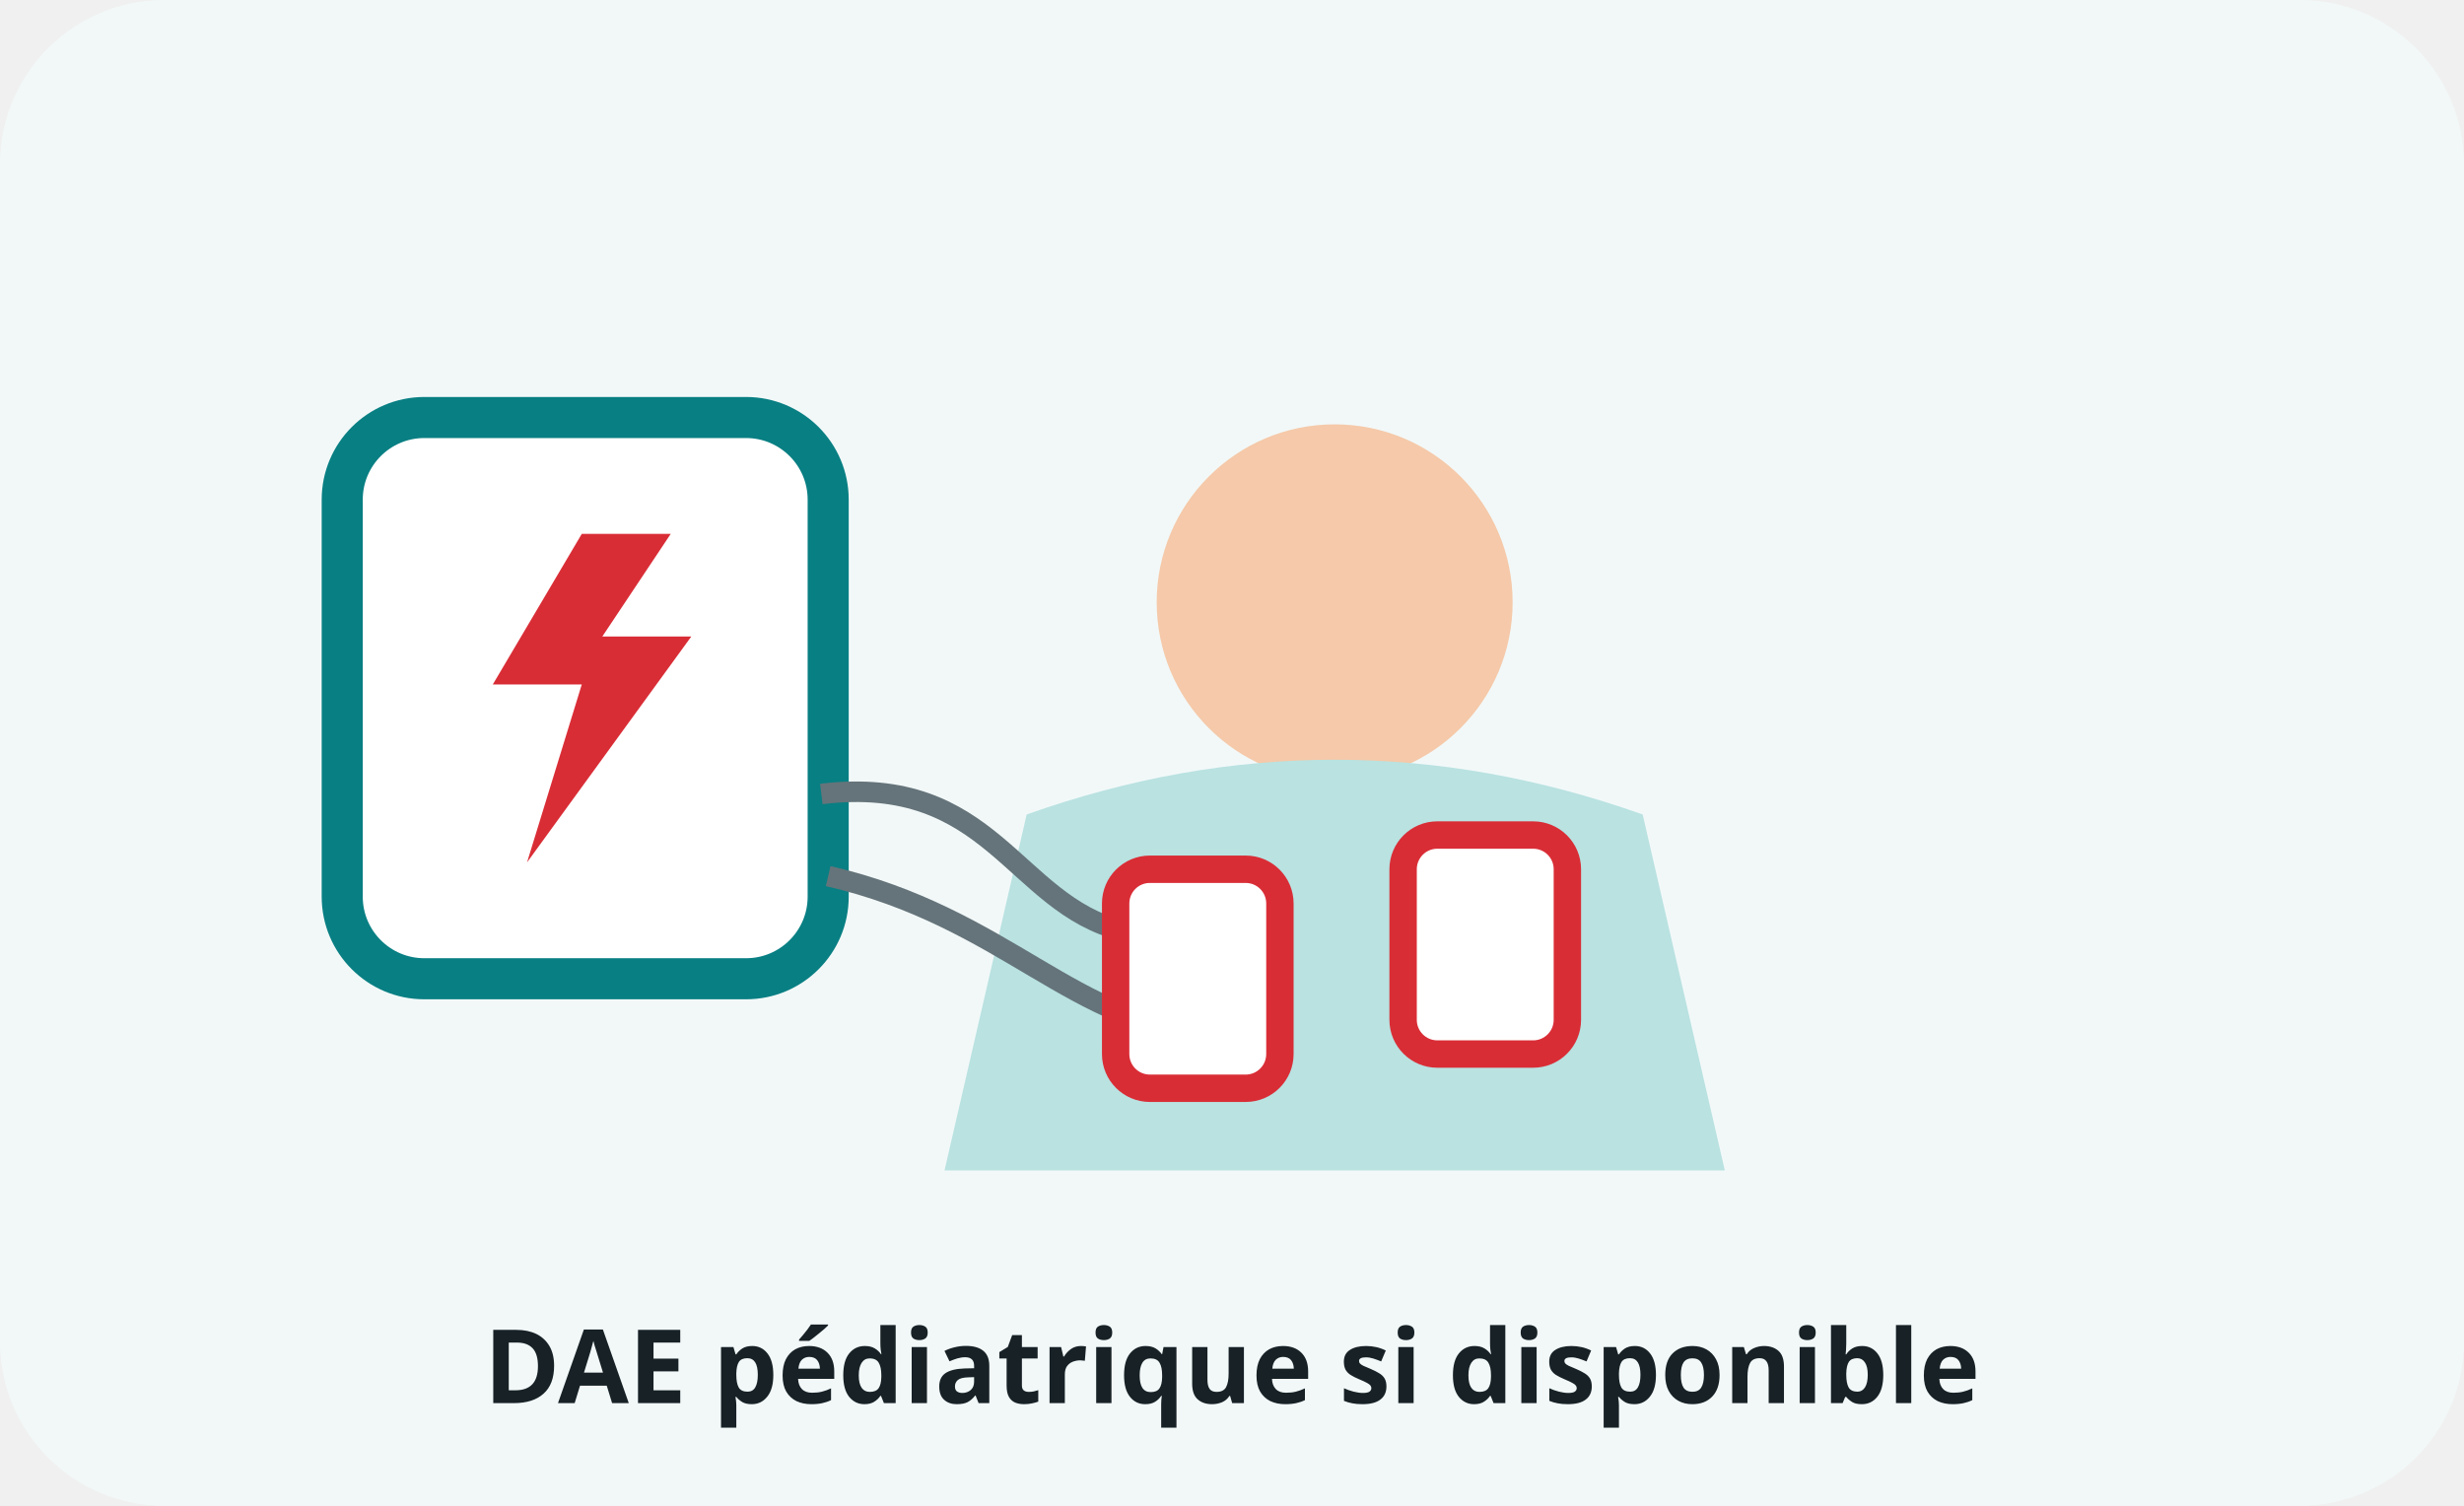
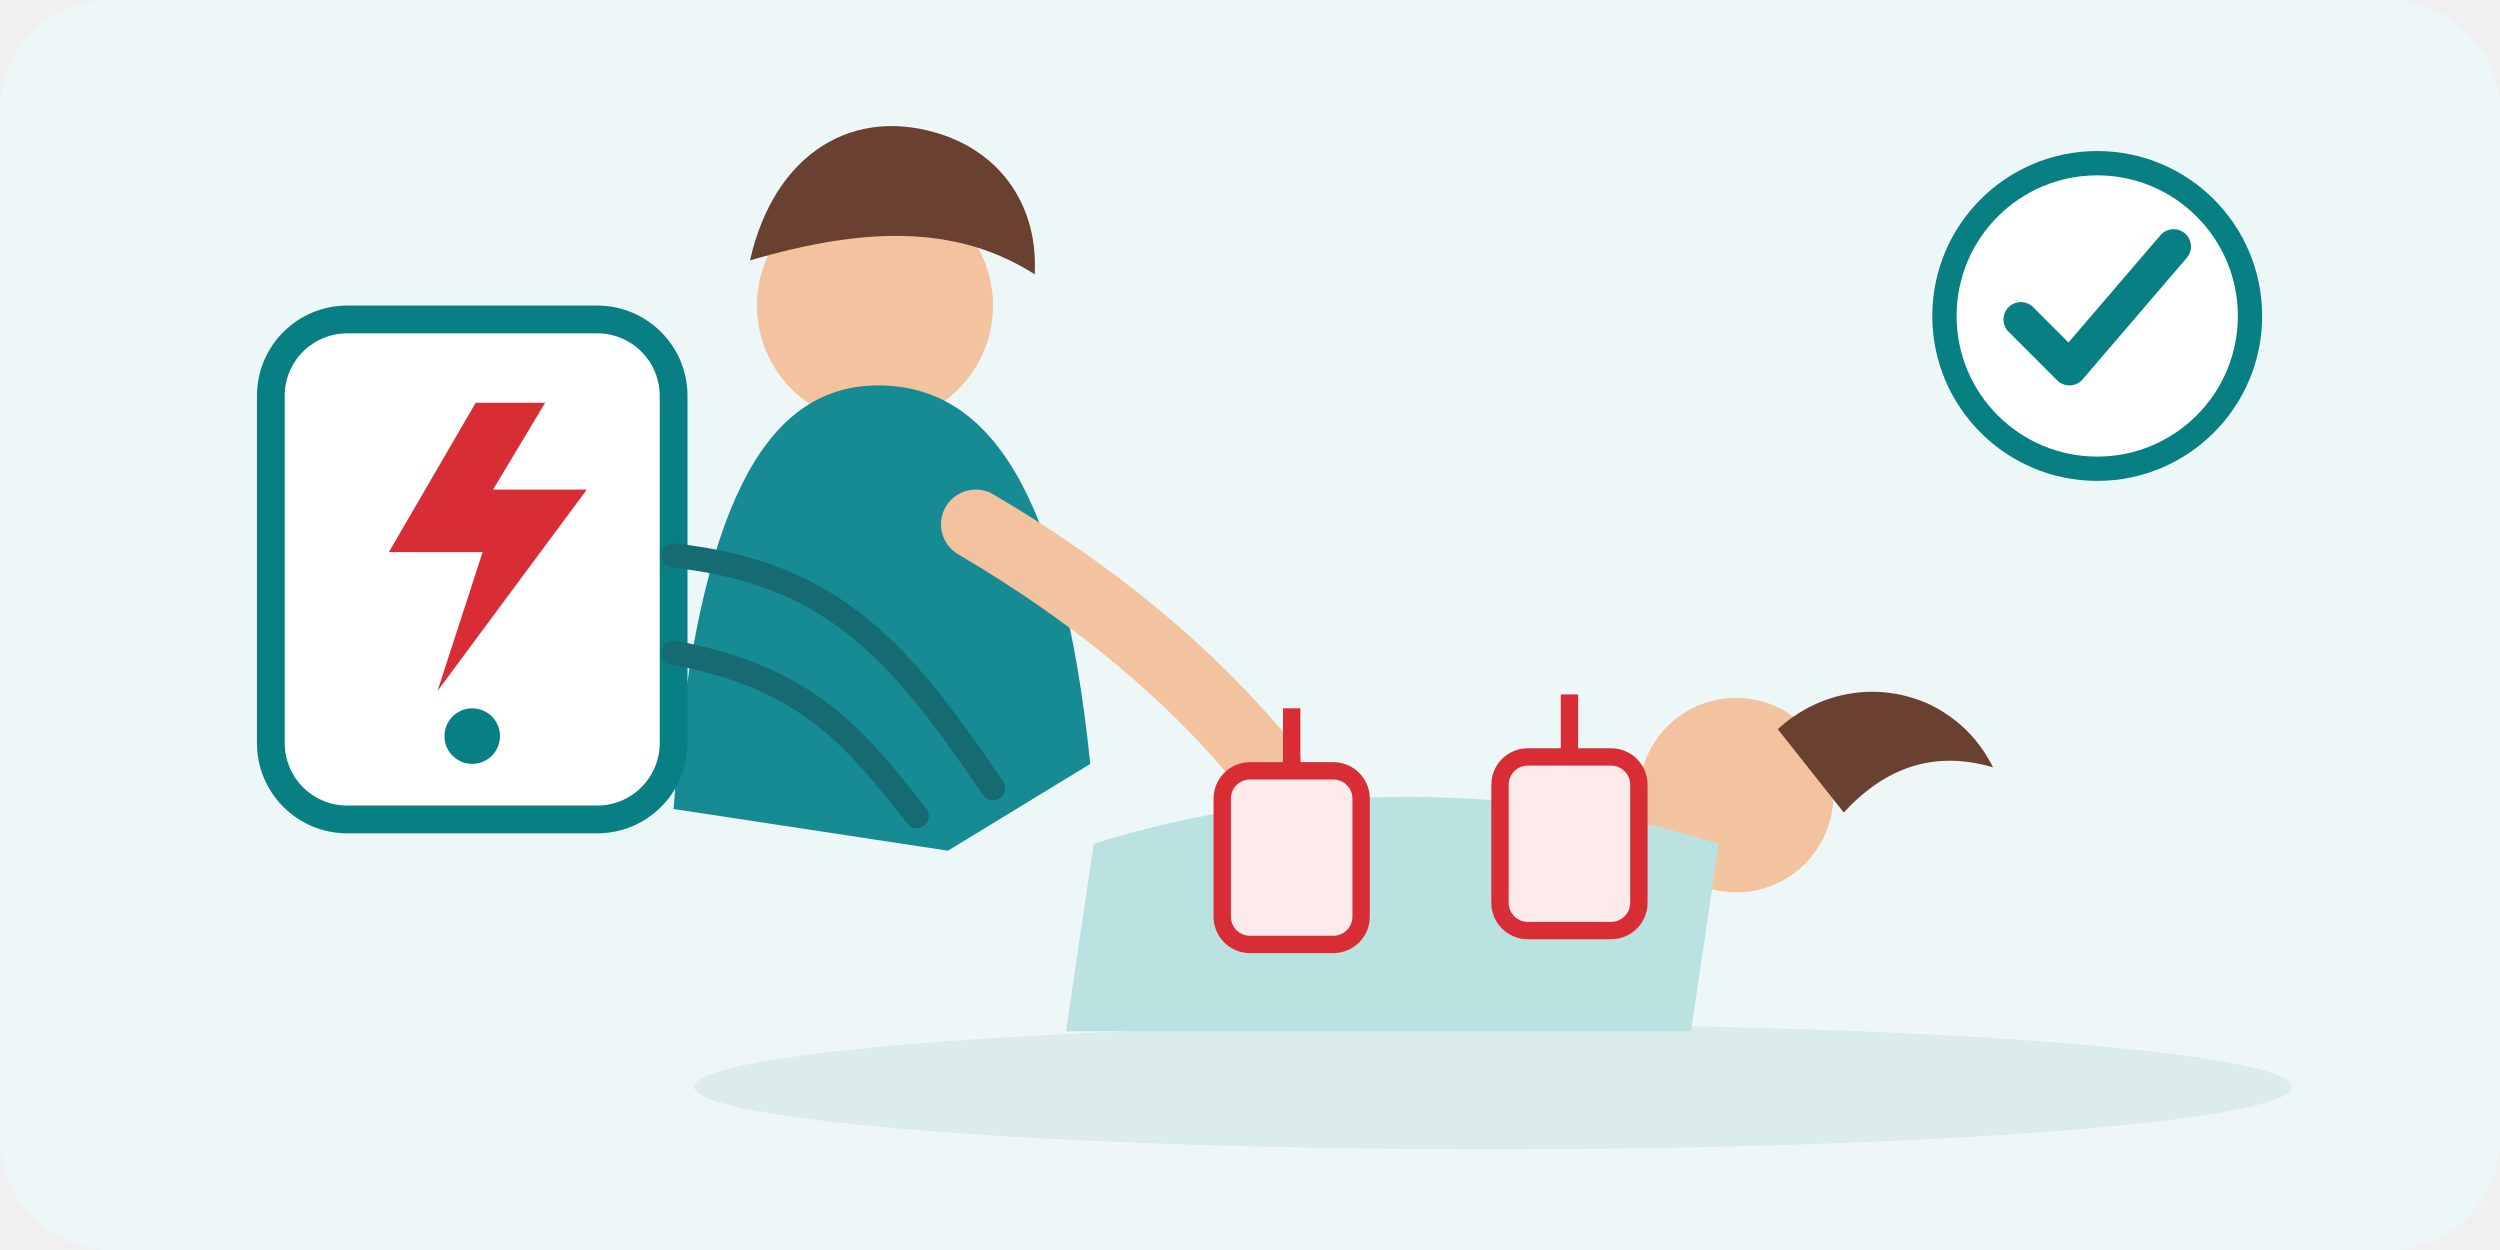
- <svg xmlns="http://www.w3.org/2000/svg" viewBox="0 0 360 220">
-   <rect width="360" height="220" rx="24" fill="#F2F8F8" />
-   <circle cx="195" cy="88" r="26" fill="#F5C9A9" />
-   <path d="M150 119 Q195 103 240 119 L252 171 H138Z" fill="#B9E2E1" />
-   <rect x="50" y="61" width="71" height="82" rx="12" fill="#fff" stroke="#087F83" stroke-width="6" />
-   <path d="M85 78 l-13 22 h13 l-8 26 24-33H88l10-15Z" fill="#D92D36" />
-   <path d="M120 116 C145 113 148 132 164 136 M121 128 C147 134 157 150 177 151" fill="none" stroke="#65747A" stroke-width="3" />
-   <rect x="163" y="127" width="24" height="32" rx="5" fill="#fff" stroke="#D92D36" stroke-width="4" />
-   <rect x="205" y="122" width="24" height="32" rx="5" fill="#fff" stroke="#D92D36" stroke-width="4" />
-   <text x="180" y="205" text-anchor="middle" font-family="sans-serif" font-size="15" font-weight="700" fill="#172126">DAE pédiatrique si disponible</text>
+ <svg xmlns="http://www.w3.org/2000/svg" viewBox="0 0 720 360">
+   <rect width="720" height="360" rx="32" fill="#EEF7F7" />
+   <ellipse cx="430" cy="313" rx="230" ry="18" fill="#DCEBEC" />
+   <circle cx="500" cy="229" r="28" fill="#F3C39F" />
+   <path d="M315 243c57-18 123-18 180 0l-8 54H307z" fill="#B9E2E1" />
+   <path d="M512 210c12-11 29-14 44-7 8 4 14 10 18 18-17-5-31 0-43 13z" fill="#6A4031" />
+   <circle cx="252" cy="88" r="34" fill="#F3C39F" />
+   <path d="M216 75c7-31 30-45 56-36 17 6 27 21 26 40-22-14-48-14-82-4z" fill="#6A4031" />
+   <path d="M195 220c8-78 27-109 58-109 32 0 53 31 61 109l-41 25-79-12z" fill="#168B94" />
+   <path d="M281 151c34 20 62 43 84 70" fill="none" stroke="#F3C39F" stroke-width="20" stroke-linecap="round" />
+   <rect x="78" y="92" width="116" height="144" rx="22" fill="#fff" stroke="#087F83" stroke-width="8" />
+   <path d="M137 116l-25 43h27l-13 40 43-58h-27l15-25z" fill="#D92D36" />
+   <circle cx="136" cy="212" r="8" fill="#087F83" />
+   <path d="M194 160c47 5 66 29 92 67M194 188c38 7 52 24 70 47" fill="none" stroke="#166B72" stroke-width="7" stroke-linecap="round" />
+   <rect x="352" y="222" width="40" height="50" rx="8" fill="#FDEBEC" stroke="#D92D36" stroke-width="5" />
+   <rect x="432" y="218" width="40" height="50" rx="8" fill="#FDEBEC" stroke="#D92D36" stroke-width="5" />
+   <path d="M372 222v-18M452 218v-18" stroke="#D92D36" stroke-width="5" />
+   <circle cx="604" cy="91" r="44" fill="#fff" stroke="#087F83" stroke-width="7" />
+   <path d="M582 92l14 14 30-35" fill="none" stroke="#087F83" stroke-width="10" stroke-linecap="round" stroke-linejoin="round" />
</svg>
